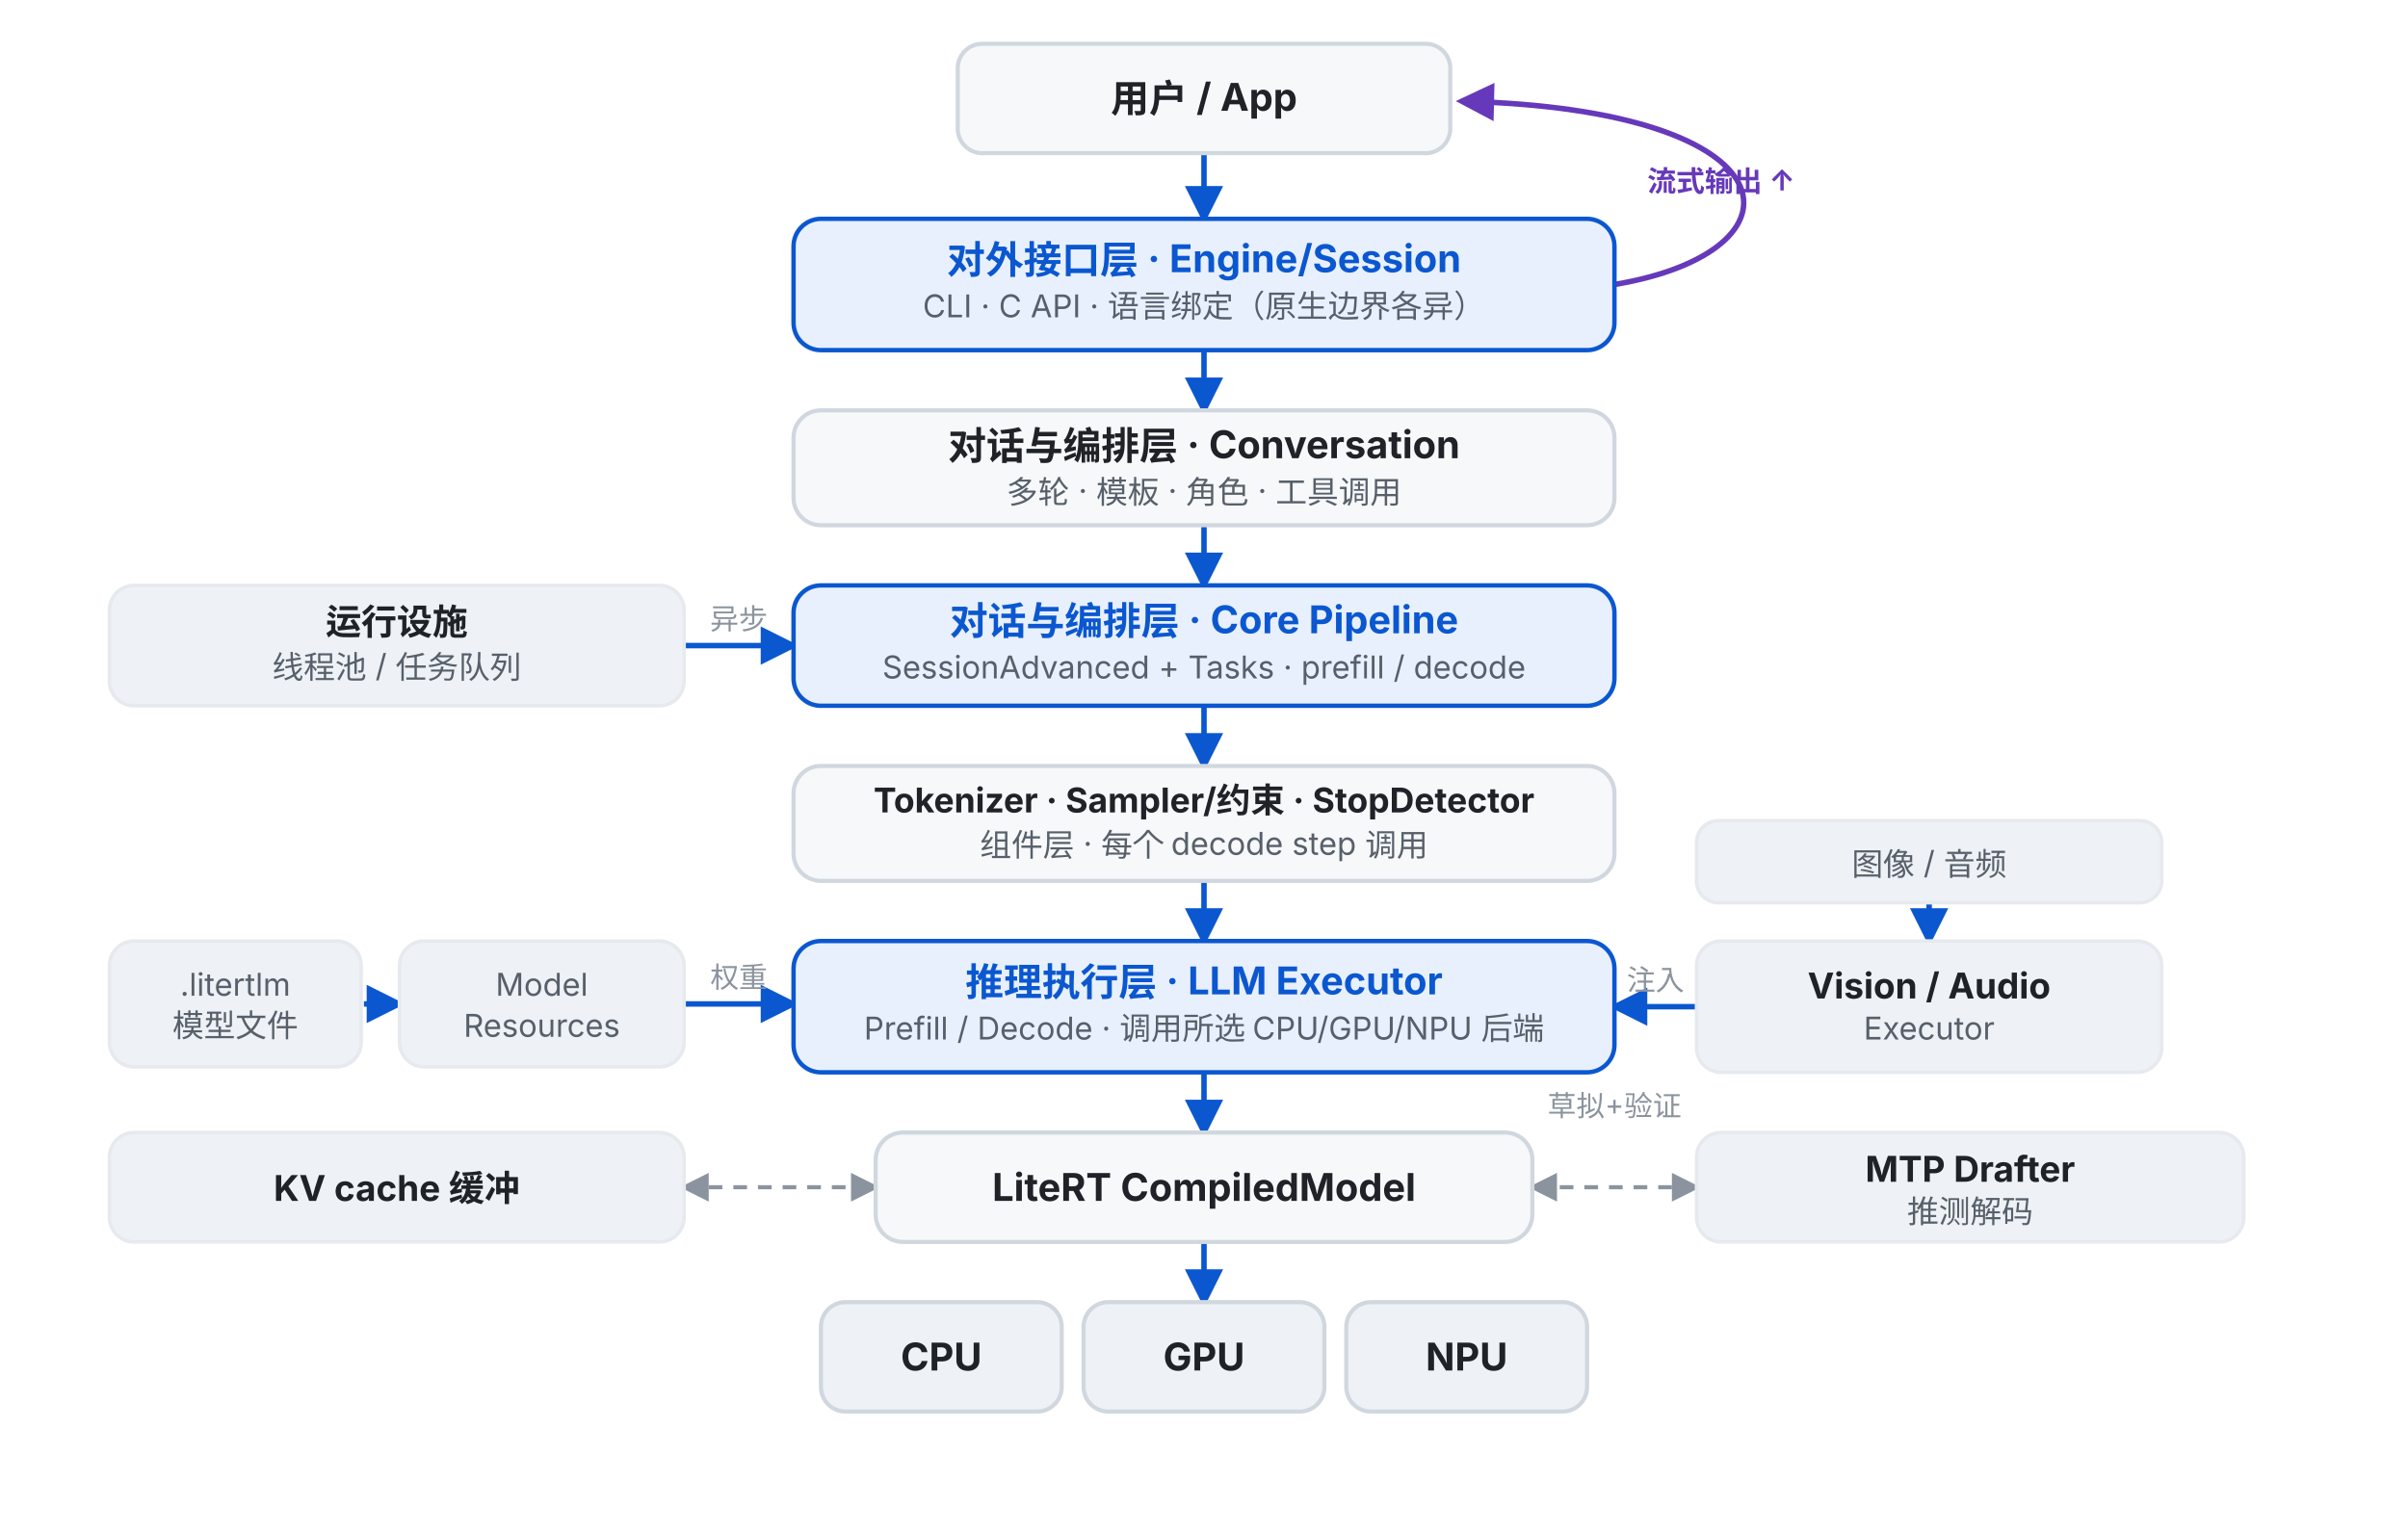
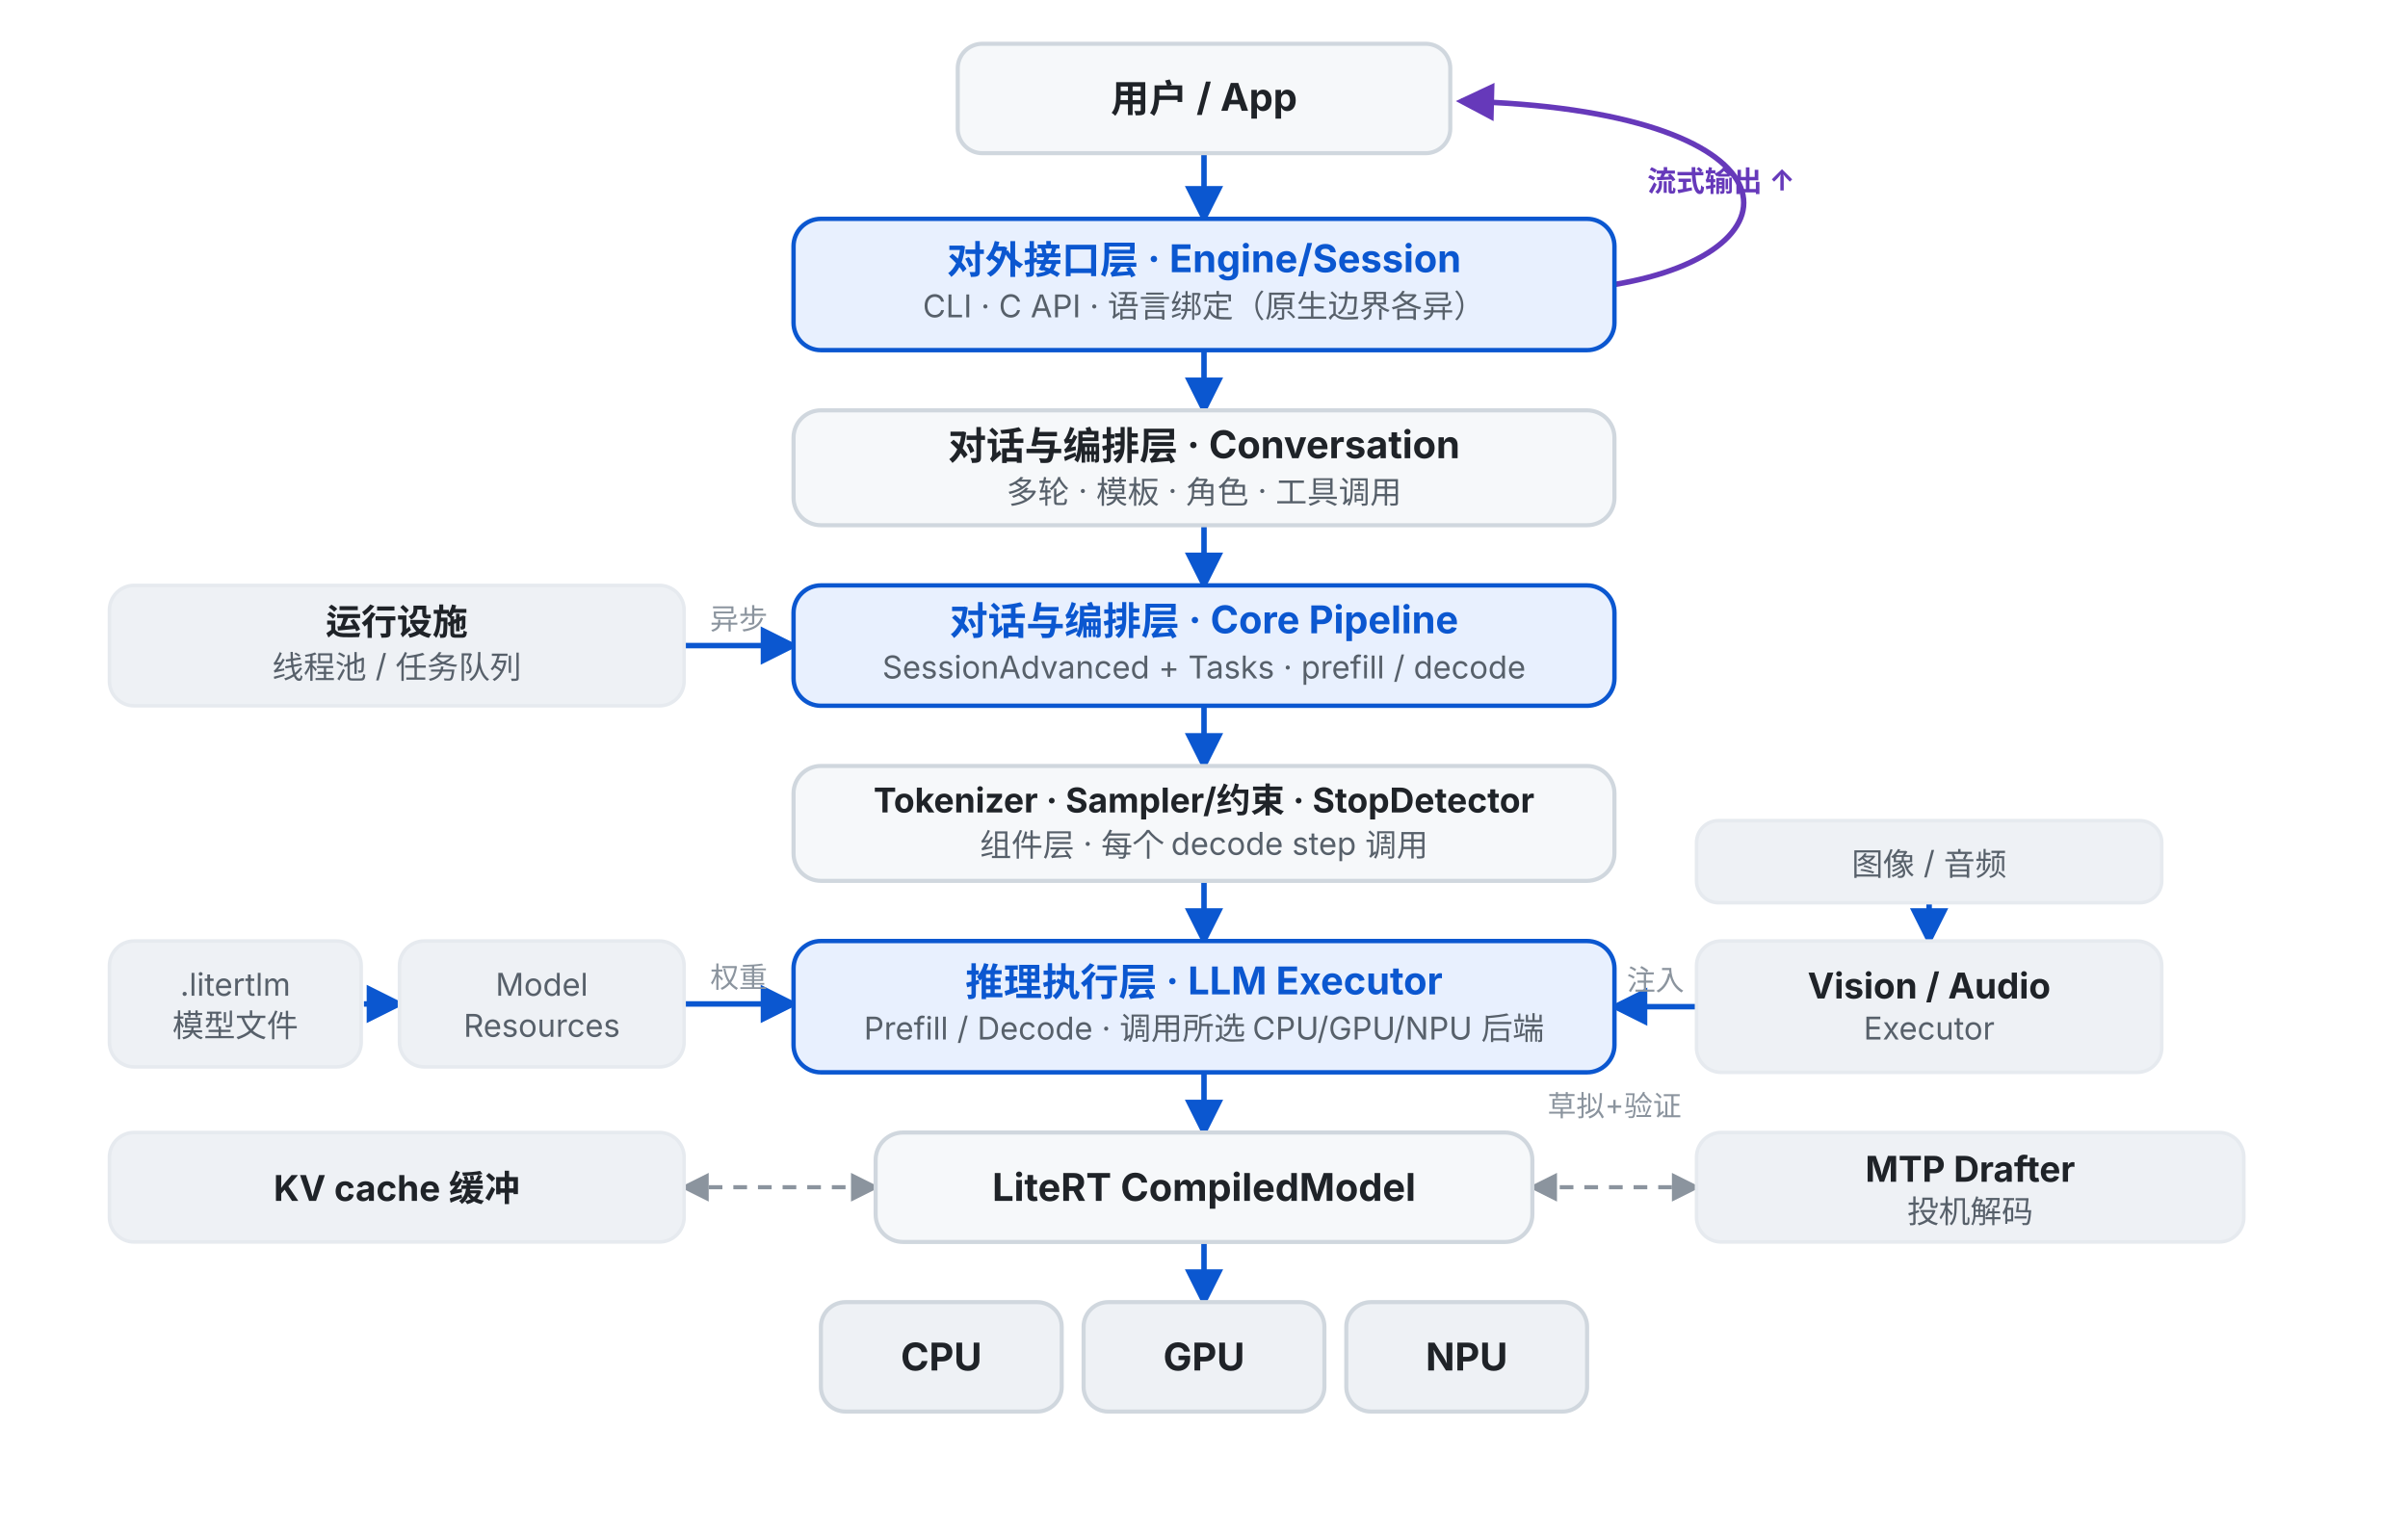
<svg xmlns="http://www.w3.org/2000/svg" viewBox="0 0 880 560" width="880" height="560" role="img" aria-label="LiteRT-LM 一次生成请求的主数据流与辅助依赖">
  <defs>
    <marker id="ar" orient="auto-start-reverse" markerWidth="8" markerHeight="7" refX="6" refY="3.5">
      <path d="M0,0 L7,3.5 L0,7 z" fill="var(--fig-accent, #0b57d0)" />
    </marker>
    <marker id="ar2" orient="auto-start-reverse" markerWidth="8" markerHeight="7" refX="6" refY="3.5">
      <path d="M0,0 L7,3.5 L0,7 z" fill="var(--fig-accent-2, #6639ba)" />
    </marker>
    <marker id="ard" orient="auto-start-reverse" markerWidth="8" markerHeight="7" refX="6" refY="3.5">
      <path d="M0,0 L7,3.5 L0,7 z" fill="var(--fig-text-dim, #8b949e)" />
    </marker>
    <style>
      text{font-family:-apple-system, "PingFang SC", "Microsoft YaHei", sans-serif}
      .b{fill:var(--fig-surface, #f6f8fa);stroke:var(--fig-border, #d0d7de);stroke-width:1.5}
      .bl{fill:var(--fig-accent-soft, #e8f0fe);stroke:var(--fig-accent, #0b57d0);stroke-width:1.6}
      .hw{fill:var(--fig-surface-2, #eef1f5);stroke:var(--fig-border, #d0d7de);stroke-width:1.5}
      .note{fill:var(--fig-surface-2, #eef1f5);stroke:var(--fig-border-2, #e6eaef);stroke-width:1.3}
      .t{fill:var(--fig-text, #1f2328);font-size:14px;font-weight:700}
      .tw{fill:var(--fig-accent, #0b57d0);font-size:14px;font-weight:700}
      .ts{fill:var(--fig-text-soft, #57606a);font-size:11.5px}
      .td{fill:var(--fig-text-dim, #8b949e);font-size:10.5px}
      .edge{stroke:var(--fig-accent, #0b57d0);stroke-width:2;fill:none}
      .edged{stroke:var(--fig-text-dim, #8b949e);stroke-width:1.5;fill:none;stroke-dasharray:5 4}
    </style>
  </defs>
  <path class="edge" marker-end="url(#ar)" d="M440,56 V80" />
  <path class="edge" marker-end="url(#ar)" d="M440,128 V150" />
  <path class="edge" marker-end="url(#ar)" d="M440,192 V214" />
  <path class="edge" marker-end="url(#ar)" d="M440,258 V280" />
  <path class="edge" marker-end="url(#ar)" d="M440,322 V344" />
  <path class="edge" marker-end="url(#ar)" d="M440,392 V414" />
  <path class="edge" marker-end="url(#ar)" d="M440,454 V476" />
  <path class="edge" style="stroke:var(--fig-accent-2, #6639ba)" marker-end="url(#ar2)" d="M590,104 C 662,92 658,40 534,37" />
  <text class="td" x="602" y="70" style="fill:var(--fig-accent-2, #6639ba);font-weight:700">流式输出 ↑</text>
  <path class="edge" marker-end="url(#ar)" d="M250,236 H290" />
  <text class="td" x="270" y="230" text-anchor="middle">异步</text>
  <path class="edge" marker-end="url(#ar)" d="M133,367 H146" />
  <path class="edge" marker-end="url(#ar)" d="M250,367 H290" />
  <text class="td" x="270" y="361" text-anchor="middle">权重</text>
  <path class="edged" marker-start="url(#ard)" marker-end="url(#ard)" d="M250,434 H320" />
  <path class="edge" marker-end="url(#ar)" d="M705,330 V344" />
  <path class="edge" marker-end="url(#ar)" d="M620,368 H590" />
  <text class="td" x="605" y="362" text-anchor="middle">注入</text>
  <path class="edged" marker-start="url(#ard)" marker-end="url(#ard)" d="M620,434 H560" />
  <text class="td" x="590" y="408" text-anchor="middle">草拟+验证</text>
  <rect class="b" x="350" y="16" width="180" height="40" rx="9" />
  <text class="t" x="440" y="41" text-anchor="middle">用户 / App</text>
  <rect class="bl" x="290" y="80" width="300" height="48" rx="10" />
  <text class="tw" x="440" y="100" text-anchor="middle">对外接口层 · Engine/Session</text>
  <text class="ts" x="440" y="116" text-anchor="middle">CLI · C API · 语言绑定（原生边界各异）</text>
  <rect class="b" x="290" y="150" width="300" height="42" rx="10" />
  <text class="t" x="440" y="168" text-anchor="middle">对话与编排层 · Conversation</text>
  <text class="ts" x="440" y="184" text-anchor="middle">多轮 · 模板 · 角色 · 工具调用</text>
  <rect class="bl" x="290" y="214" width="300" height="44" rx="10" />
  <text class="tw" x="440" y="232" text-anchor="middle">对话与编排层 · Core Pipeline</text>
  <text class="ts" x="440" y="248" text-anchor="middle">SessionAdvanced + Tasks · prefill / decode</text>
  <rect class="b" x="290" y="280" width="300" height="42" rx="10" />
  <text class="t" x="440" y="297" text-anchor="middle" style="font-size:12.5px">Tokenizer · Sampler/约束 · StopDetector</text>
  <text class="ts" x="440" y="313" text-anchor="middle">组件层 · 每个 decode step 调用</text>
  <rect class="bl" x="290" y="344" width="300" height="48" rx="10" />
  <text class="tw" x="440" y="364" text-anchor="middle">推理执行层 · LLM Executor</text>
  <text class="ts" x="440" y="380" text-anchor="middle">Prefill / Decode · 调用所选 CPU/GPU/NPU 后端</text>
  <rect class="b" x="320" y="414" width="240" height="40" rx="10" />
  <text class="t" x="440" y="439" text-anchor="middle">LiteRT CompiledModel</text>
  <rect class="hw" x="300" y="476" width="88" height="40" rx="9" />
  <text class="t" x="344" y="501" text-anchor="middle">CPU</text>
  <rect class="hw" x="396" y="476" width="88" height="40" rx="9" />
  <text class="t" x="440" y="501" text-anchor="middle">GPU</text>
  <rect class="hw" x="492" y="476" width="88" height="40" rx="9" />
  <text class="t" x="536" y="501" text-anchor="middle">NPU</text>
  <rect class="note" x="40" y="214" width="210" height="44" rx="9" />
  <text class="t" x="145" y="232" text-anchor="middle" style="font-size:13px">运行设施</text>
  <text class="ts" x="145" y="248" text-anchor="middle">线程池 / 任务队列</text>
  <rect class="note" x="40" y="344" width="92" height="46" rx="9" />
  <text class="ts" x="86" y="364" text-anchor="middle">.litertlm</text>
  <text class="ts" x="86" y="379" text-anchor="middle">模型文件</text>
  <rect class="note" x="146" y="344" width="104" height="46" rx="9" />
  <text class="ts" x="198" y="364" text-anchor="middle">Model</text>
  <text class="ts" x="198" y="379" text-anchor="middle">Resources</text>
  <rect class="note" x="40" y="414" width="210" height="40" rx="9" />
  <text class="t" x="145" y="439" text-anchor="middle" style="font-size:13px">KV cache 缓冲</text>
  <rect class="note" x="620" y="300" width="170" height="30" rx="8" />
  <text class="ts" x="705" y="320" text-anchor="middle">图像 / 音频</text>
  <rect class="note" x="620" y="344" width="170" height="48" rx="9" />
  <text class="t" x="705" y="365" text-anchor="middle" style="font-size:13px">Vision / Audio</text>
  <text class="ts" x="705" y="380" text-anchor="middle">Executor</text>
  <rect class="note" x="620" y="414" width="200" height="40" rx="9" />
  <text class="t" x="720" y="432" text-anchor="middle" style="font-size:13px">MTP Drafter</text>
-   <text class="ts" x="720" y="447" text-anchor="middle">推测解码</text>
+   <text class="ts" x="720" y="447" text-anchor="middle">投机解码</text>
</svg>
